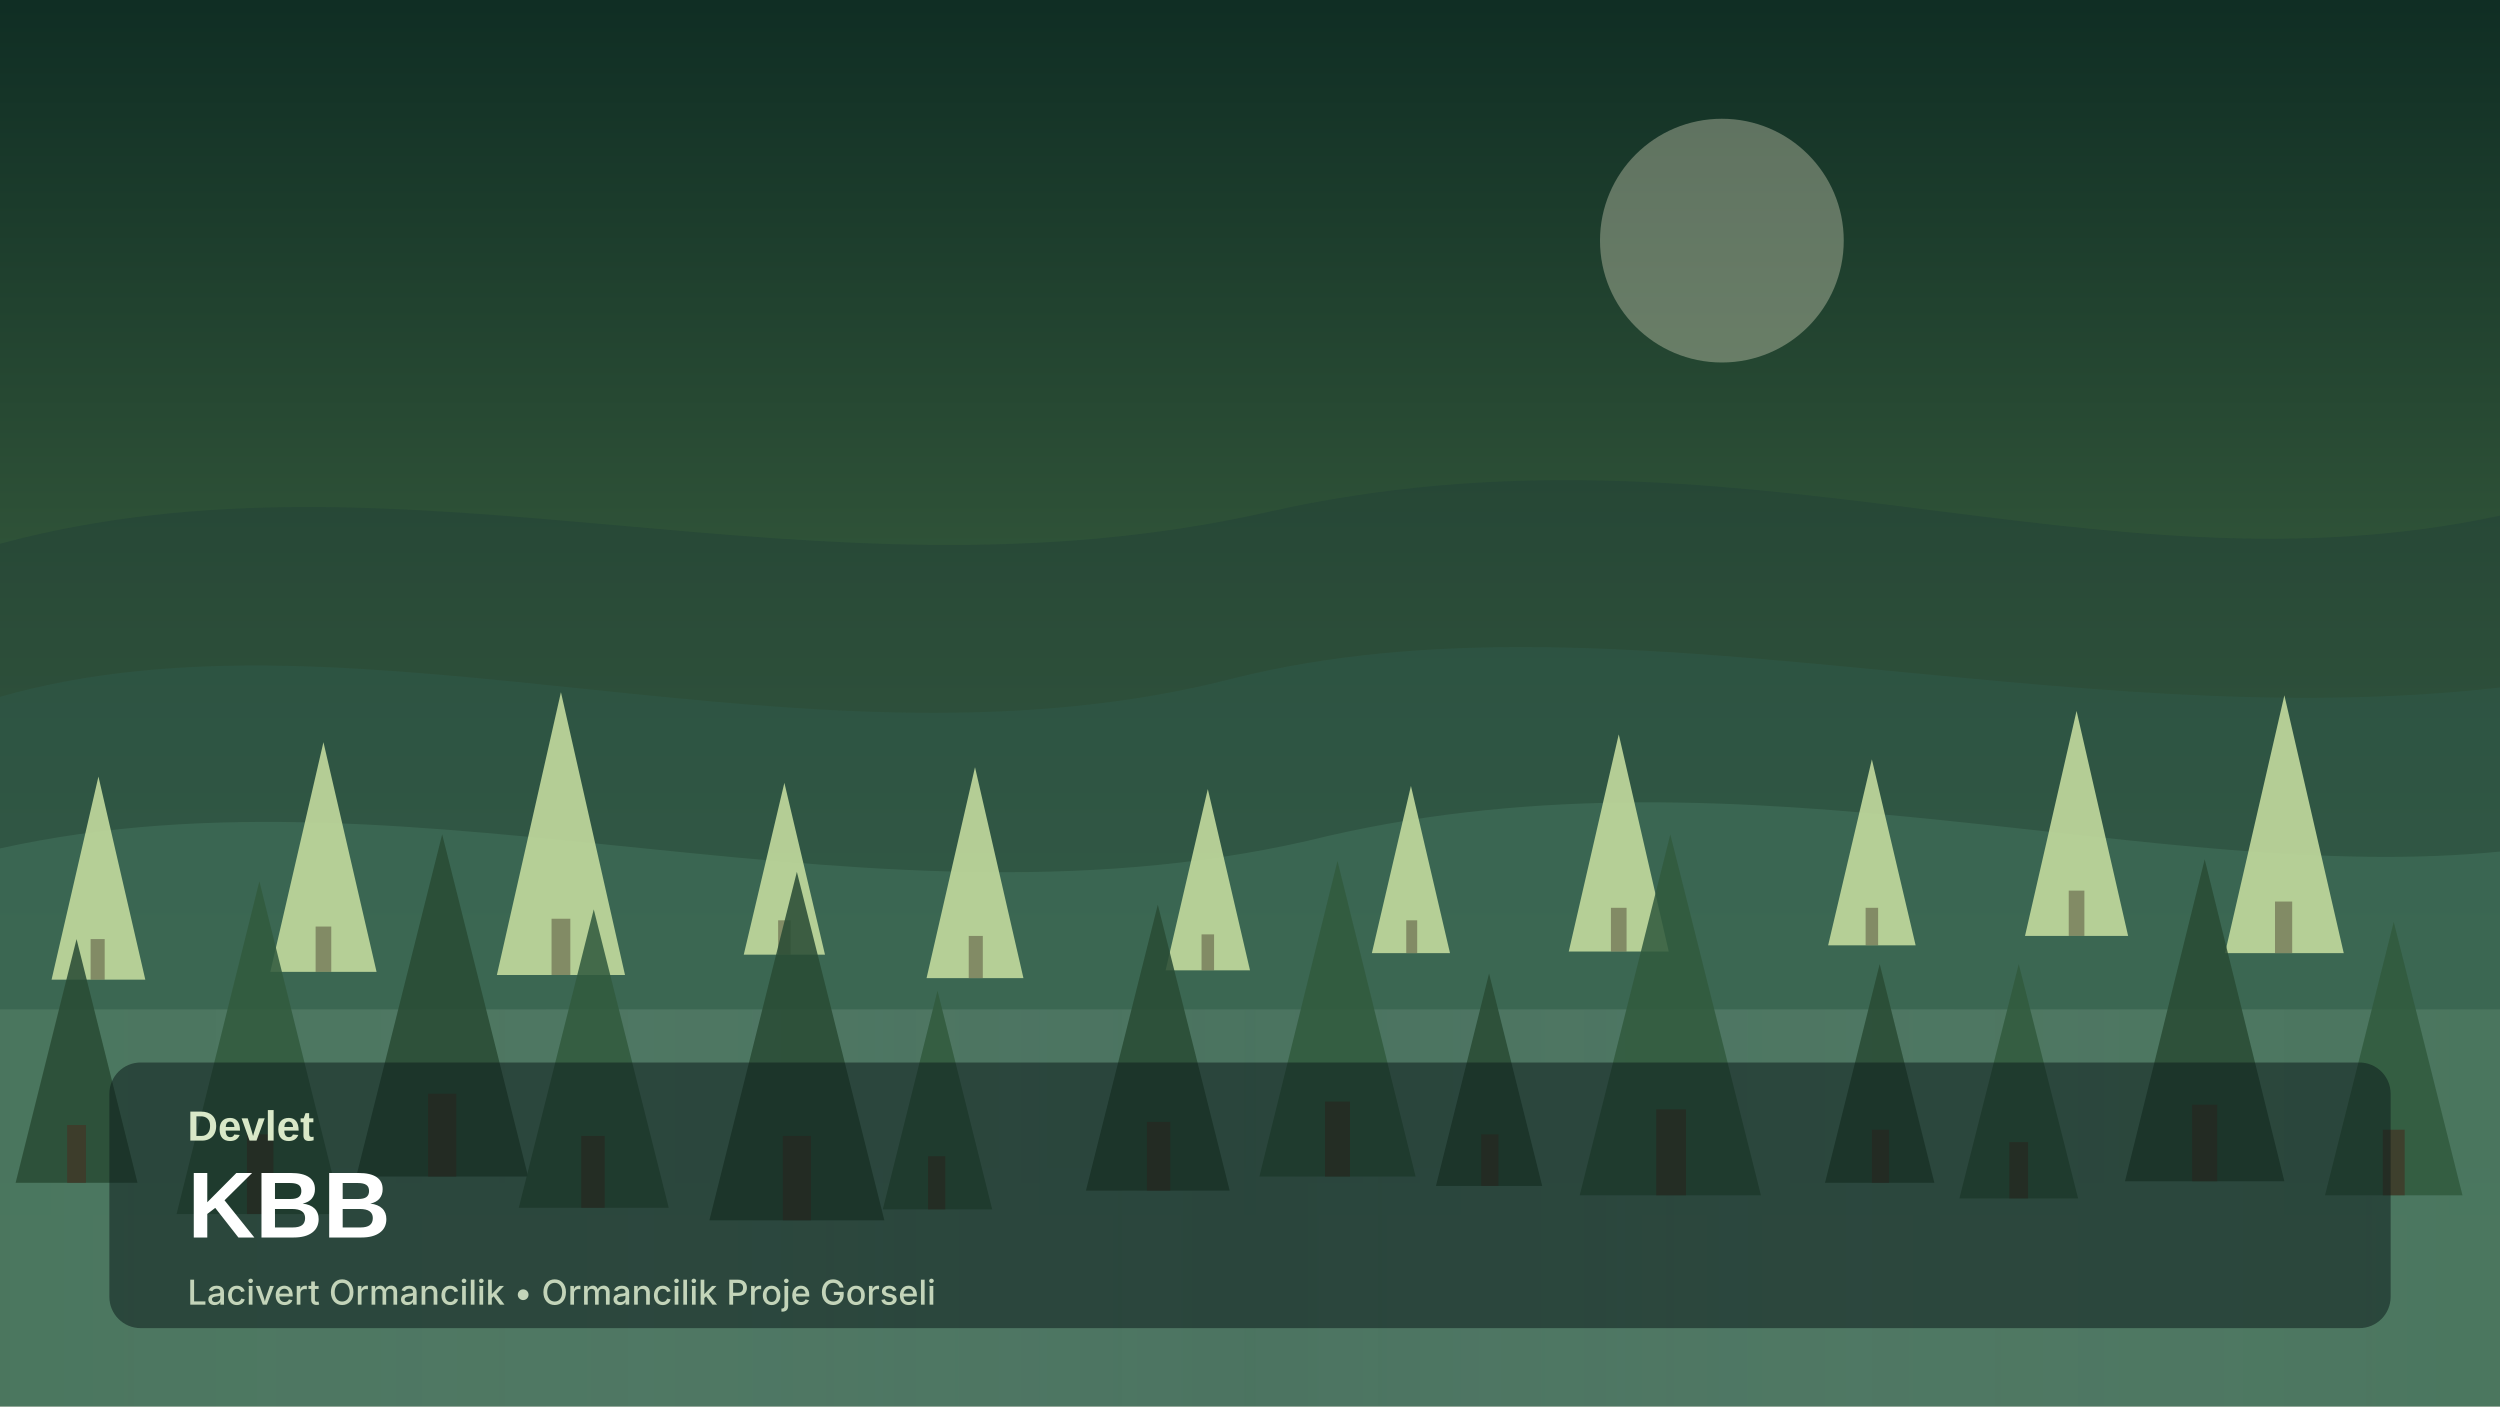
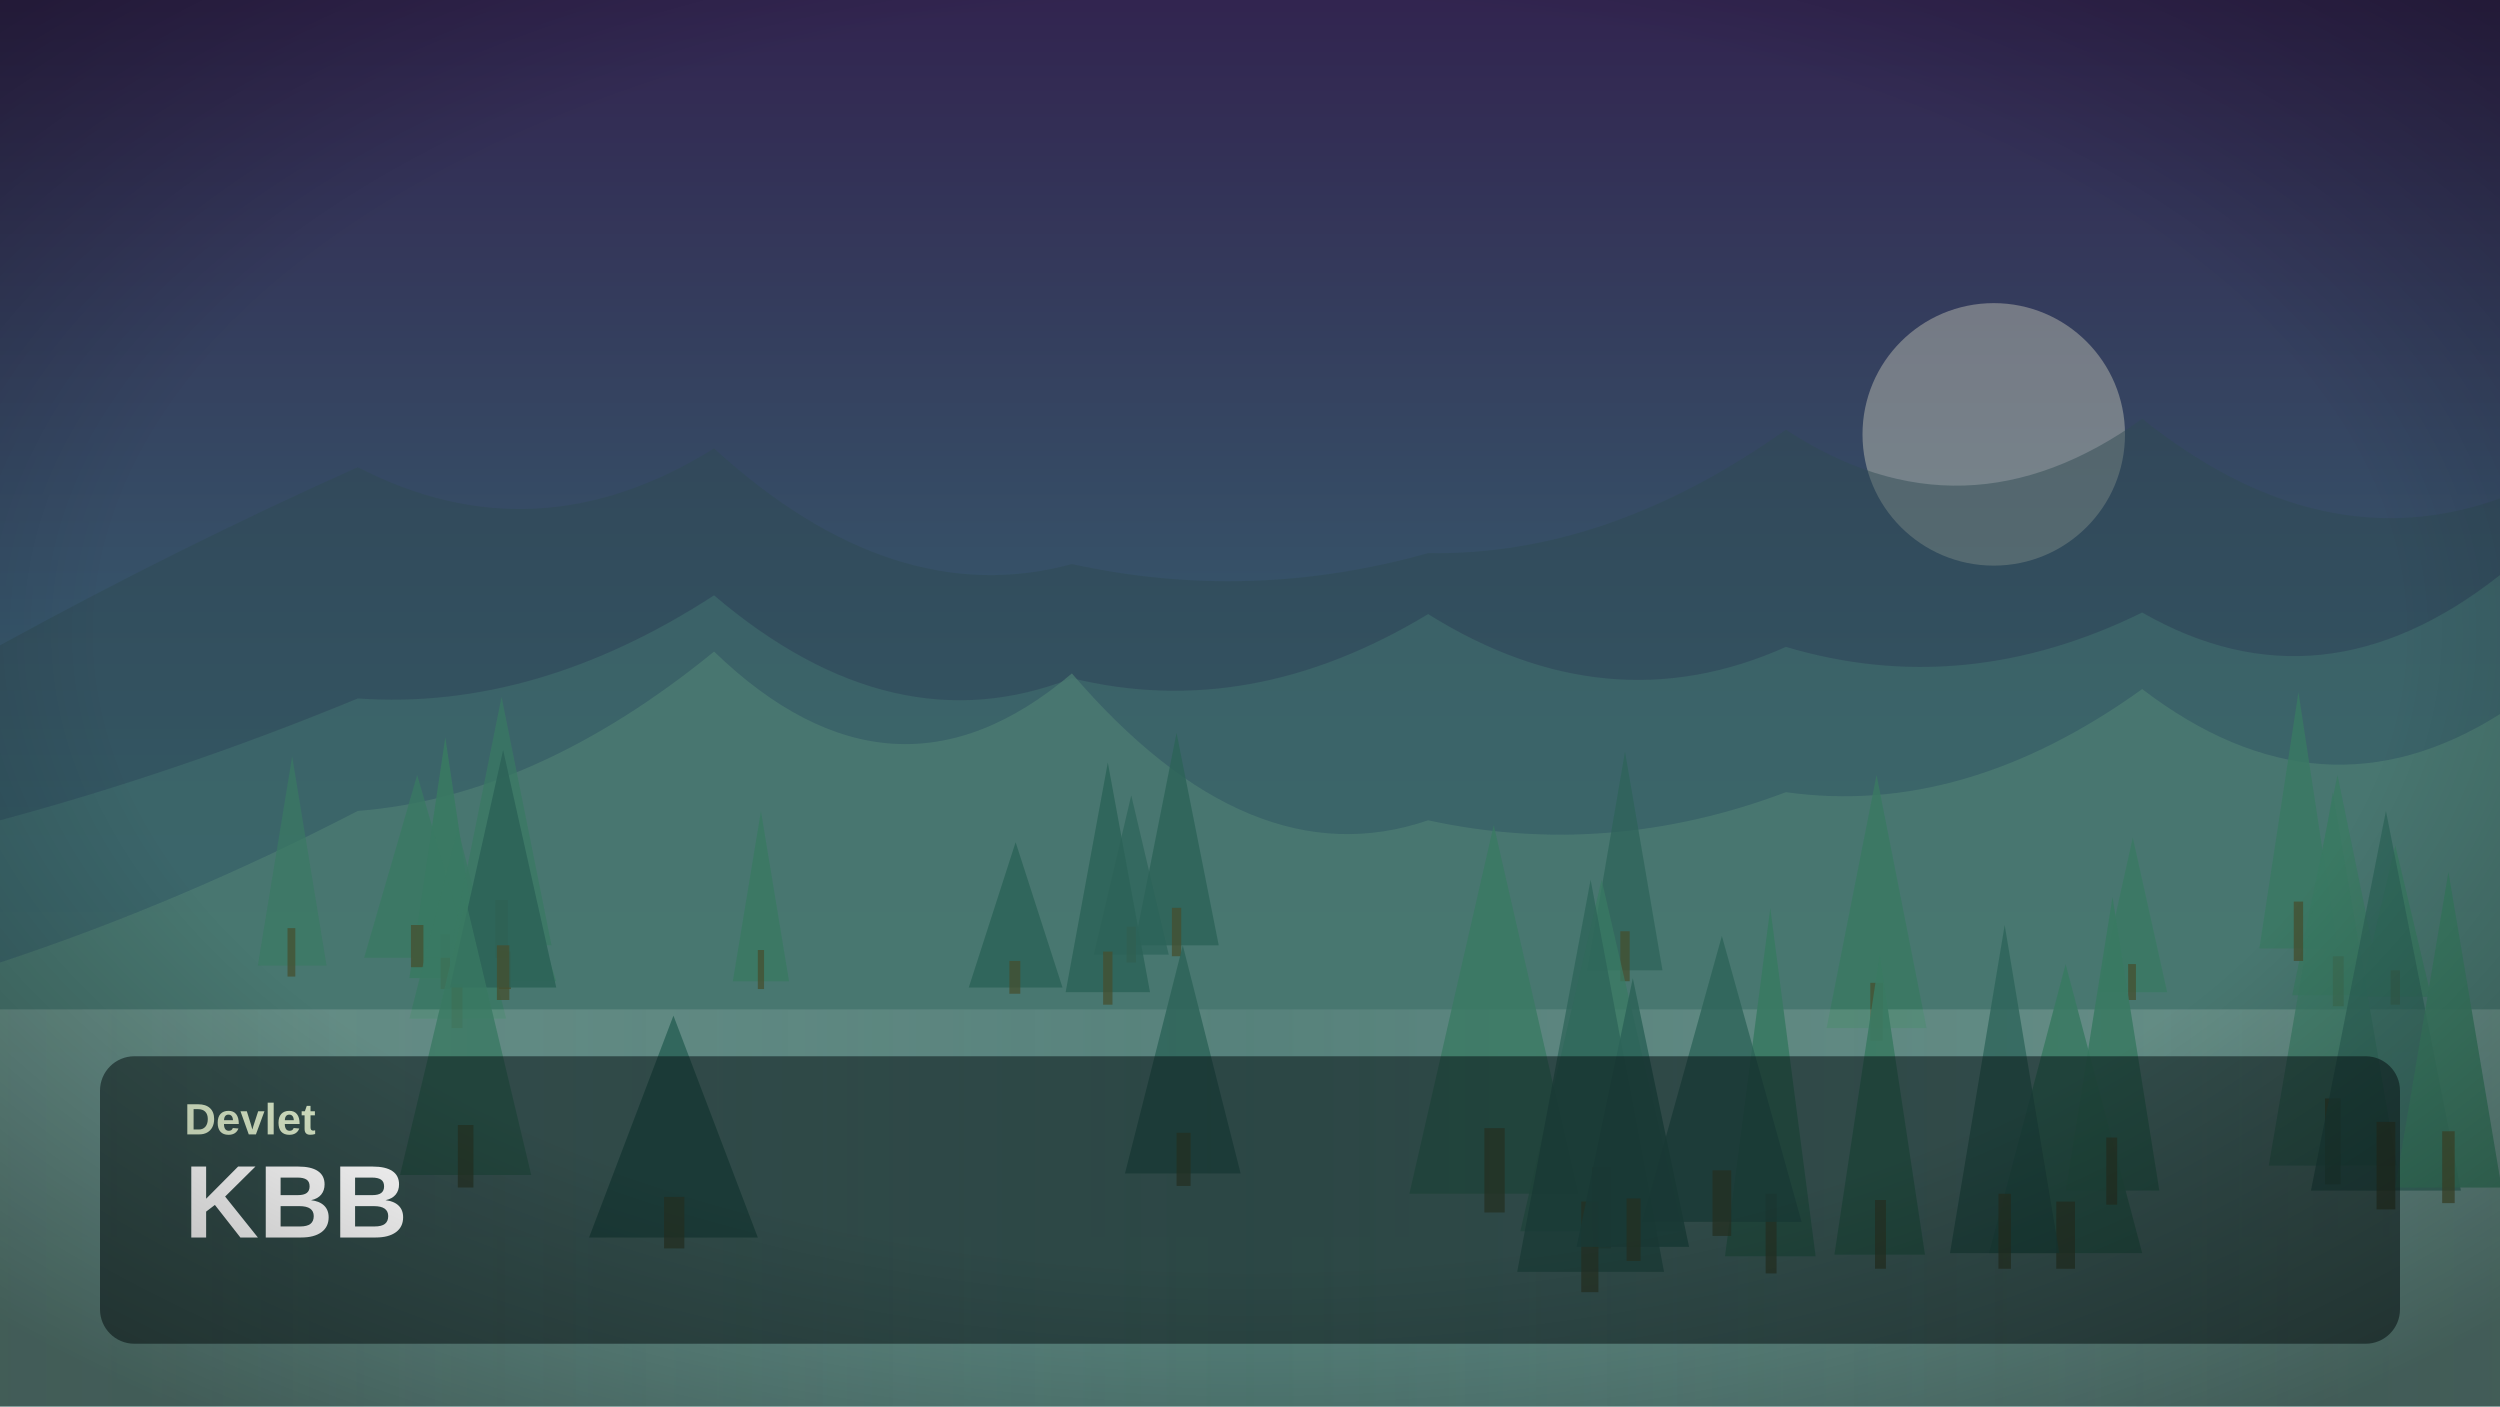
<svg xmlns="http://www.w3.org/2000/svg" viewBox="0 0 1600 900" role="img" aria-label="KBB">
  <defs>
    <linearGradient id="bg" x1="0" y1="0" x2="0" y2="1">
-       <stop offset="0%" stop-color="#102e24" />
-       <stop offset="100%" stop-color="#5f8b57" />
+       <stop offset="0%" stop-color="hsl(258 37% 23%)" />
+       <stop offset="100%" stop-color="hsl(176 41% 40%)" />
    </linearGradient>
    <linearGradient id="fog" x1="0" y1="0" x2="1" y2="0">
-       <stop offset="0%" stop-color="#86b08d" stop-opacity="0.20" />
+       <stop offset="0%" stop-color="hsl(138 20% 84%)" stop-opacity="0.22" />
      <stop offset="50%" stop-color="#ffffff" stop-opacity="0.08" />
-       <stop offset="100%" stop-color="#86b08d" stop-opacity="0.20" />
+       <stop offset="100%" stop-color="hsl(138 20% 84%)" stop-opacity="0.22" />
    </linearGradient>
+     <radialGradient id="vignette" cx="50%" cy="45%" r="70%">
+       <stop offset="65%" stop-color="rgba(0,0,0,0)" />
+       <stop offset="100%" stop-color="rgba(0,0,0,0.35)" />
+     </radialGradient>
  </defs>
  <rect width="1600" height="900" fill="url(#bg)" />
-   <circle cx="1102" cy="154" r="78" fill="#f5f0d6" opacity="0.33" />
-   <path d="M0,348 C260,278 520,393 810,328 C1110,260 1340,386 1600,330 L1600,900 L0,900 Z" fill="#203f36" opacity="0.46" />
-   <path d="M0,446 C230,380 520,504 790,434 C1030,374 1320,472 1600,440 L1600,900 L0,900 Z" fill="#2f5848" opacity="0.58" />
-   <path d="M0,543 C270,483 560,607 850,535 C1120,473 1380,567 1600,545 L1600,900 L0,900 Z" fill="#3f6c57" opacity="0.72" />
-   <g opacity="0.9">
-     <polygon points="63,497 33,627 93,627" fill="#c2da9d" opacity="0,36" />
-     <rect x="58" y="601" width="9" height="26" fill="#433425" opacity="0.45" />
-     <polygon points="207,475 173,622 241,622" fill="#c2da9d" opacity="0,52" />
-     <rect x="202" y="593" width="10" height="29" fill="#433425" opacity="0.45" />
-     <polygon points="359,443 318,624 400,624" fill="#c2da9d" opacity="0,48" />
-     <rect x="353" y="588" width="12" height="36" fill="#433425" opacity="0.45" />
-     <polygon points="502,501 476,611 528,611" fill="#c2da9d" opacity="0,43" />
-     <rect x="498" y="589" width="8" height="22" fill="#433425" opacity="0.45" />
-     <polygon points="624,491 593,626 655,626" fill="#c2da9d" opacity="0,38" />
-     <rect x="620" y="599" width="9" height="27" fill="#433425" opacity="0.45" />
-     <polygon points="773,505 746,621 800,621" fill="#c2da9d" opacity="0,40" />
-     <rect x="769" y="598" width="8" height="23" fill="#433425" opacity="0.45" />
-     <polygon points="903,503 878,610 928,610" fill="#c2da9d" opacity="0,43" />
-     <rect x="900" y="589" width="7" height="21" fill="#433425" opacity="0.45" />
-     <polygon points="1036,470 1004,609 1068,609" fill="#c2da9d" opacity="0,35" />
-     <rect x="1031" y="581" width="10" height="28" fill="#433425" opacity="0.45" />
-     <polygon points="1198,486 1170,605 1226,605" fill="#c2da9d" opacity="0,49" />
-     <rect x="1194" y="581" width="8" height="24" fill="#433425" opacity="0.45" />
-     <polygon points="1329,455 1296,599 1362,599" fill="#c2da9d" opacity="0,43" />
-     <rect x="1324" y="570" width="10" height="29" fill="#433425" opacity="0.45" />
-     <polygon points="1462,445 1424,610 1500,610" fill="#c2da9d" opacity="0,35" />
-     <rect x="1456" y="577" width="11" height="33" fill="#433425" opacity="0.45" />
+   <circle cx="1276" cy="278" r="84" fill="#f4efd4" opacity="0.34" />
+   <path d="M0 413 Q115 350 229 299 Q343 358 457 287 Q572 392 686 361 Q800 386 914 354 Q1029 356 1143 275 Q1257 350 1371 268 Q1486 360 1600 319 L1600 900 L0 900 Z" fill="hsl(193 28% 25%)" opacity="0.48" />
+   <path d="M0 525 Q115 494 229 447 Q343 455 457 381 Q572 479 686 434 Q800 462 914 393 Q1029 465 1143 414 Q1257 448 1371 392 Q1486 458 1600 368 L1600 900 L0 900 Z" fill="hsl(180 26% 34%)" opacity="0.62" />
+   <path d="M0 616 Q115 578 229 519 Q343 510 457 417 Q572 528 686 431 Q800 564 914 525 Q1029 550 1143 507 Q1257 523 1371 441 Q1486 529 1600 457 L1600 900 L0 900 Z" fill="hsl(168 24% 39%)" opacity="0.78" />
+   <g>
+     <polygon points="1040,481 1016,621 1064,621" fill="hsl(168 38% 28%)" opacity="0.70" />
+     <rect x="1037" y="596" width="6" height="32" fill="hsl(76 26% 24%)" opacity="0.72" />
+     <polygon points="285,472 262,626 308,626" fill="hsl(158 36% 35%)" opacity="0.91" />
+     <rect x="282" y="598" width="6" height="35" fill="hsl(76 26% 24%)" opacity="0.72" />
+     <polygon points="1365,536 1343,635 1387,635" fill="hsl(158 36% 35%)" opacity="0.77" />
+     <rect x="1362" y="617" width="5" height="23" fill="hsl(76 26% 24%)" opacity="0.72" />
+     <polygon points="323,524 290,628 356,628" fill="hsl(158 36% 35%)" opacity="0.74" />
+     <rect x="319" y="609" width="8" height="24" fill="hsl(76 26% 24%)" opacity="0.72" />
+     <polygon points="187,484 165,618 209,618" fill="hsl(158 36% 35%)" opacity="0.68" />
+     <rect x="184" y="594" width="5" height="31" fill="hsl(76 26% 24%)" opacity="0.72" />
+     <polygon points="650,539 620,632 680,632" fill="hsl(168 38% 28%)" opacity="0.84" />
+     <rect x="646" y="615" width="7" height="21" fill="hsl(76 26% 24%)" opacity="0.72" />
+     <polygon points="1201,496 1169,658 1233,658" fill="hsl(158 36% 35%)" opacity="0.82" />
+     <rect x="1197" y="629" width="8" height="37" fill="hsl(76 26% 24%)" opacity="0.72" />
+     <polygon points="1533,541 1510,638 1556,638" fill="hsl(158 36% 35%)" opacity="0.83" />
+     <rect x="1530" y="621" width="6" height="22" fill="hsl(76 26% 24%)" opacity="0.72" />
+     <polygon points="267,496 233,613 301,613" fill="hsl(158 36% 35%)" opacity="0.77" />
+     <rect x="263" y="592" width="8" height="27" fill="hsl(76 26% 24%)" opacity="0.72" />
+     <polygon points="293,530 262,652 324,652" fill="hsl(158 36% 35%)" opacity="0.76" />
+     <rect x="289" y="630" width="7" height="28" fill="hsl(76 26% 24%)" opacity="0.72" />
+     <polygon points="487,519 469,628 505,628" fill="hsl(158 36% 35%)" opacity="0.82" />
+     <rect x="485" y="608" width="4" height="25" fill="hsl(76 26% 24%)" opacity="0.72" />
+     <polygon points="753,469 726,605 780,605" fill="hsl(168 38% 28%)" opacity="0.82" />
+     <rect x="750" y="581" width="6" height="31" fill="hsl(76 26% 24%)" opacity="0.72" />
+     <polygon points="724,509 700,611 748,611" fill="hsl(168 38% 28%)" opacity="0.69" />
+     <rect x="721" y="593" width="6" height="23" fill="hsl(76 26% 24%)" opacity="0.72" />
+     <polygon points="1496,496 1467,637 1525,637" fill="hsl(158 36% 35%)" opacity="0.75" />
+     <rect x="1493" y="612" width="7" height="32" fill="hsl(76 26% 24%)" opacity="0.72" />
+     <polygon points="321,446 289,605 353,605" fill="hsl(158 36% 35%)" opacity="0.72" />
+     <rect x="317" y="576" width="8" height="37" fill="hsl(76 26% 24%)" opacity="0.72" />
+     <polygon points="709,488 682,635 736,635" fill="hsl(168 38% 28%)" opacity="0.84" />
+     <rect x="706" y="609" width="6" height="34" fill="hsl(76 26% 24%)" opacity="0.72" />
+     <polygon points="1471,443 1446,607 1496,607" fill="hsl(158 36% 35%)" opacity="0.81" />
+     <rect x="1468" y="577" width="6" height="38" fill="hsl(76 26% 24%)" opacity="0.72" />
+     <polygon points="322,480 288,632 356,632" fill="hsl(168 38% 28%)" opacity="0.90" />
+     <rect x="318" y="605" width="8" height="35" fill="hsl(76 26% 24%)" opacity="0.72" />
  </g>
  <rect y="646" width="1600" height="254" fill="url(#fog)" />
  <g>
-     <polygon points="49,601 10,757 88,757" fill="#284b34" opacity="0.86" />
-     <rect x="43" y="720" width="12" height="37" fill="#433425" opacity="0.72" />
-     <polygon points="166,564 113,777 219,777" fill="#315a3e" opacity="0.86" />
-     <rect x="158" y="726" width="17" height="51" fill="#433425" opacity="0.72" />
-     <polygon points="283,534 228,753 338,753" fill="#284b34" opacity="0.86" />
-     <rect x="274" y="700" width="18" height="53" fill="#433425" opacity="0.72" />
-     <polygon points="380,582 332,773 428,773" fill="#315a3e" opacity="0.86" />
-     <rect x="372" y="727" width="15" height="46" fill="#433425" opacity="0.72" />
-     <polygon points="510,558 454,781 566,781" fill="#284b34" opacity="0.86" />
-     <rect x="501" y="727" width="18" height="54" fill="#433425" opacity="0.72" />
-     <polygon points="600,634 565,774 635,774" fill="#315a3e" opacity="0.86" />
-     <rect x="594" y="740" width="11" height="34" fill="#433425" opacity="0.72" />
-     <polygon points="741,579 695,762 787,762" fill="#284b34" opacity="0.86" />
-     <rect x="734" y="718" width="15" height="44" fill="#433425" opacity="0.72" />
-     <polygon points="856,551 806,753 906,753" fill="#315a3e" opacity="0.86" />
-     <rect x="848" y="705" width="16" height="48" fill="#433425" opacity="0.72" />
-     <polygon points="953,623 919,759 987,759" fill="#284b34" opacity="0.86" />
-     <rect x="948" y="726" width="11" height="33" fill="#433425" opacity="0.72" />
-     <polygon points="1069,534 1011,765 1127,765" fill="#315a3e" opacity="0.86" />
-     <rect x="1060" y="710" width="19" height="55" fill="#433425" opacity="0.72" />
-     <polygon points="1203,617 1168,757 1238,757" fill="#284b34" opacity="0.86" />
-     <rect x="1198" y="723" width="11" height="34" fill="#433425" opacity="0.72" />
-     <polygon points="1292,617 1254,767 1330,767" fill="#315a3e" opacity="0.86" />
-     <rect x="1286" y="731" width="12" height="36" fill="#433425" opacity="0.72" />
-     <polygon points="1411,550 1360,756 1462,756" fill="#284b34" opacity="0.86" />
-     <rect x="1403" y="707" width="16" height="49" fill="#433425" opacity="0.72" />
-     <polygon points="1532,590 1488,765 1576,765" fill="#315a3e" opacity="0.86" />
-     <rect x="1525" y="723" width="14" height="42" fill="#433425" opacity="0.72" />
+     <polygon points="1322,617 1273,802 1371,802" fill="hsl(158 36% 35%)" opacity="0.88" />
+     <rect x="1316" y="769" width="12" height="43" fill="hsl(76 26% 24%)" opacity="0.72" />
+     <polygon points="1493,507 1452,746 1534,746" fill="hsl(158 36% 35%)" opacity="0.71" />
+     <rect x="1488" y="703" width="10" height="55" fill="hsl(76 26% 24%)" opacity="0.72" />
+     <polygon points="1352,574 1322,762 1382,762" fill="hsl(158 36% 35%)" opacity="0.88" />
+     <rect x="1348" y="728" width="7" height="43" fill="hsl(76 26% 24%)" opacity="0.72" />
+     <polygon points="1527,519 1479,762 1575,762" fill="hsl(168 38% 28%)" opacity="0.73" />
+     <rect x="1521" y="718" width="12" height="56" fill="hsl(76 26% 24%)" opacity="0.72" />
+     <polygon points="1133,581 1104,804 1162,804" fill="hsl(158 36% 35%)" opacity="0.90" />
+     <rect x="1130" y="764" width="7" height="51" fill="hsl(76 26% 24%)" opacity="0.72" />
+     <polygon points="956,528 902,764 1010,764" fill="hsl(158 36% 35%)" opacity="0.79" />
+     <rect x="950" y="722" width="13" height="54" fill="hsl(76 26% 24%)" opacity="0.72" />
+     <polygon points="1025,563 973,788 1077,788" fill="hsl(158 36% 35%)" opacity="0.74" />
+     <rect x="1019" y="747" width="12" height="52" fill="hsl(76 26% 24%)" opacity="0.72" />
+     <polygon points="1567,558 1533,760 1601,760" fill="hsl(158 36% 35%)" opacity="0.91" />
+     <rect x="1563" y="724" width="8" height="46" fill="hsl(76 26% 24%)" opacity="0.72" />
+     <polygon points="431,650 377,792 485,792" fill="hsl(168 38% 28%)" opacity="0.88" />
+     <rect x="425" y="766" width="13" height="33" fill="hsl(76 26% 24%)" opacity="0.72" />
+     <polygon points="1102,599 1051,782 1153,782" fill="hsl(168 38% 28%)" opacity="0.77" />
+     <rect x="1096" y="749" width="12" height="42" fill="hsl(76 26% 24%)" opacity="0.72" />
+     <polygon points="1018,563 971,814 1065,814" fill="hsl(168 38% 28%)" opacity="0.73" />
+     <rect x="1012" y="769" width="11" height="58" fill="hsl(76 26% 24%)" opacity="0.72" />
+     <polygon points="1045,626 1009,798 1081,798" fill="hsl(168 38% 28%)" opacity="0.86" />
+     <rect x="1041" y="767" width="9" height="40" fill="hsl(76 26% 24%)" opacity="0.72" />
+     <polygon points="757,605 720,751 794,751" fill="hsl(168 38% 28%)" opacity="0.82" />
+     <rect x="753" y="725" width="9" height="34" fill="hsl(76 26% 24%)" opacity="0.72" />
+     <polygon points="298,576 256,752 340,752" fill="hsl(158 36% 35%)" opacity="0.78" />
+     <rect x="293" y="720" width="10" height="40" fill="hsl(76 26% 24%)" opacity="0.72" />
+     <polygon points="1203,611 1174,803 1232,803" fill="hsl(158 36% 35%)" opacity="0.89" />
+     <rect x="1200" y="768" width="7" height="44" fill="hsl(76 26% 24%)" opacity="0.72" />
+     <polygon points="1283,592 1248,802 1318,802" fill="hsl(168 38% 28%)" opacity="0.76" />
+     <rect x="1279" y="764" width="8" height="48" fill="hsl(76 26% 24%)" opacity="0.72" />
  </g>
-   <rect x="70" y="680" width="1460" height="170" rx="20" fill="#0b1a1a" opacity="0.52" />
-   <text x="120" y="730" fill="#d9e8c8" font-family="Poppins, Arial, sans-serif" font-size="27" font-weight="700">Devlet</text>
-   <text x="120" y="792" fill="#ffffff" font-family="Poppins, Arial, sans-serif" font-size="60" font-weight="800">KBB</text>
-   <text x="120" y="835" fill="#c3d4b9" font-family="Inter, Arial, sans-serif" font-size="22" font-weight="500">Lacivert Ormancilik • Ormancilik Proje Gorseli</text>
+   <rect x="64" y="676" width="1472" height="184" rx="22" fill="#081517" opacity="0.54" />
+   <text x="118" y="726" fill="#d9e8c8" font-family="Poppins, Arial, sans-serif" font-size="28" font-weight="700">Devlet</text>
+   <text x="118" y="792" fill="#ffffff" font-family="Poppins, Arial, sans-serif" font-size="66.0" font-weight="800">KBB</text>
+   <rect width="1600" height="900" fill="url(#vignette)" />
</svg>
